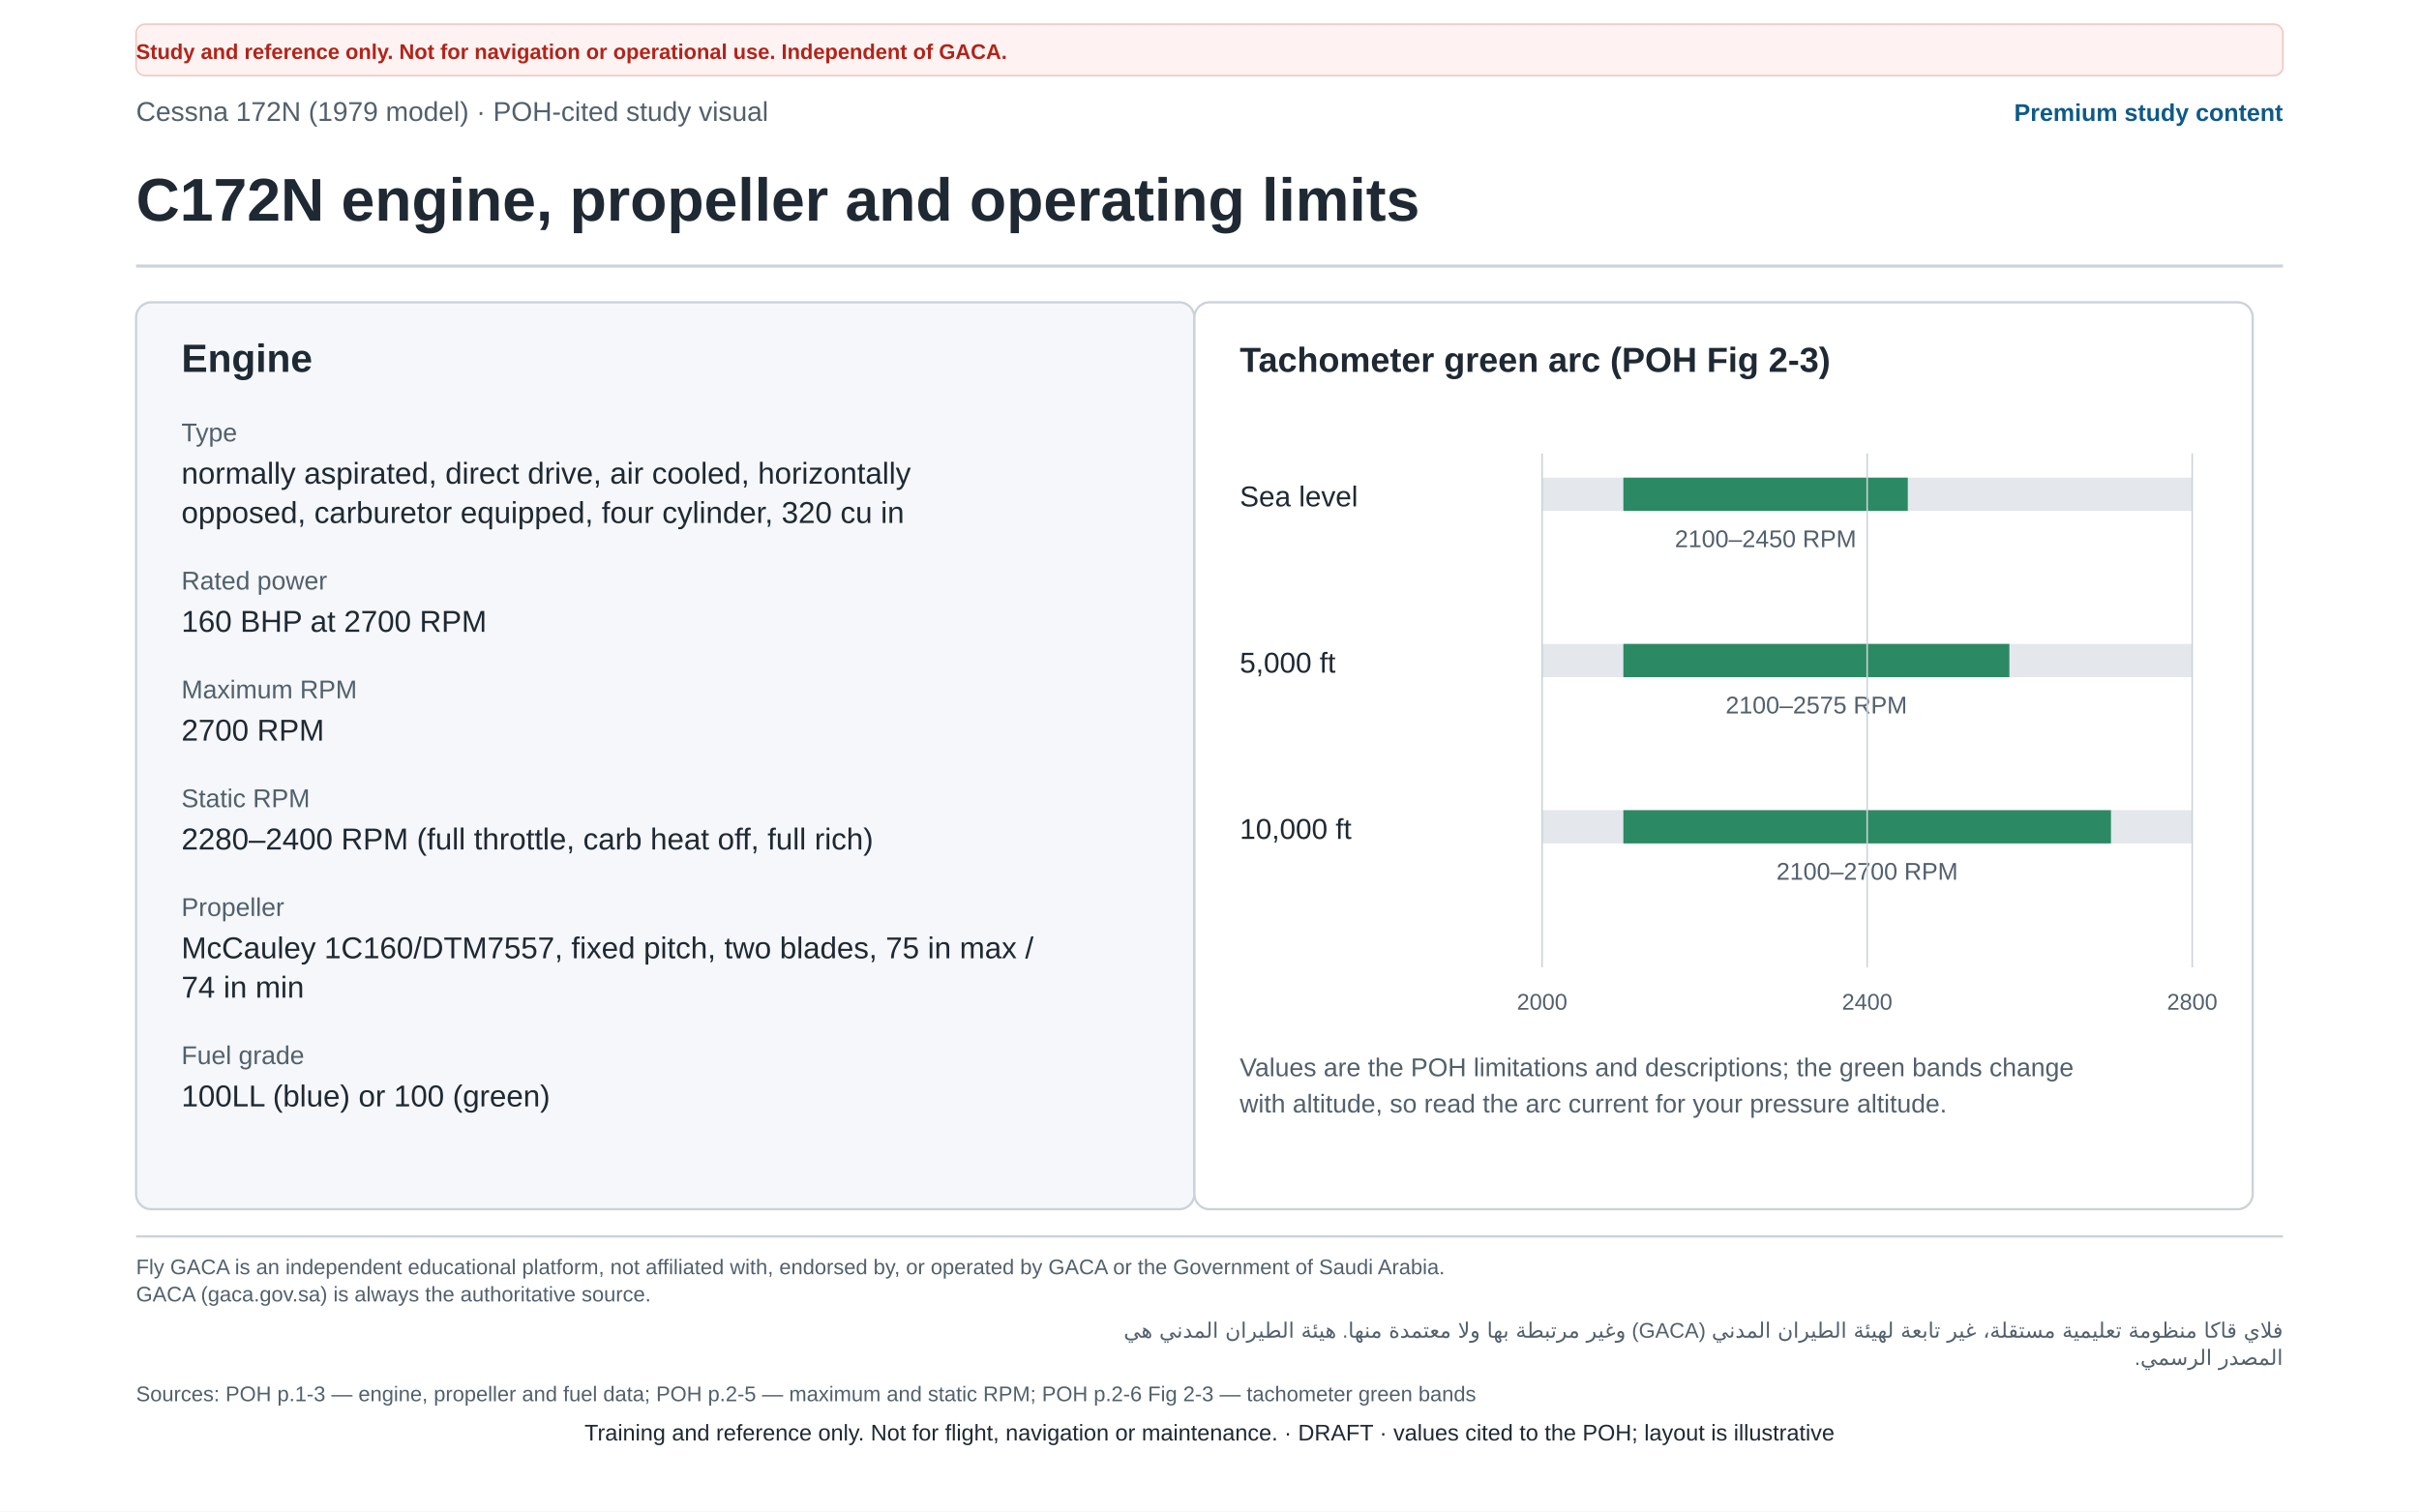
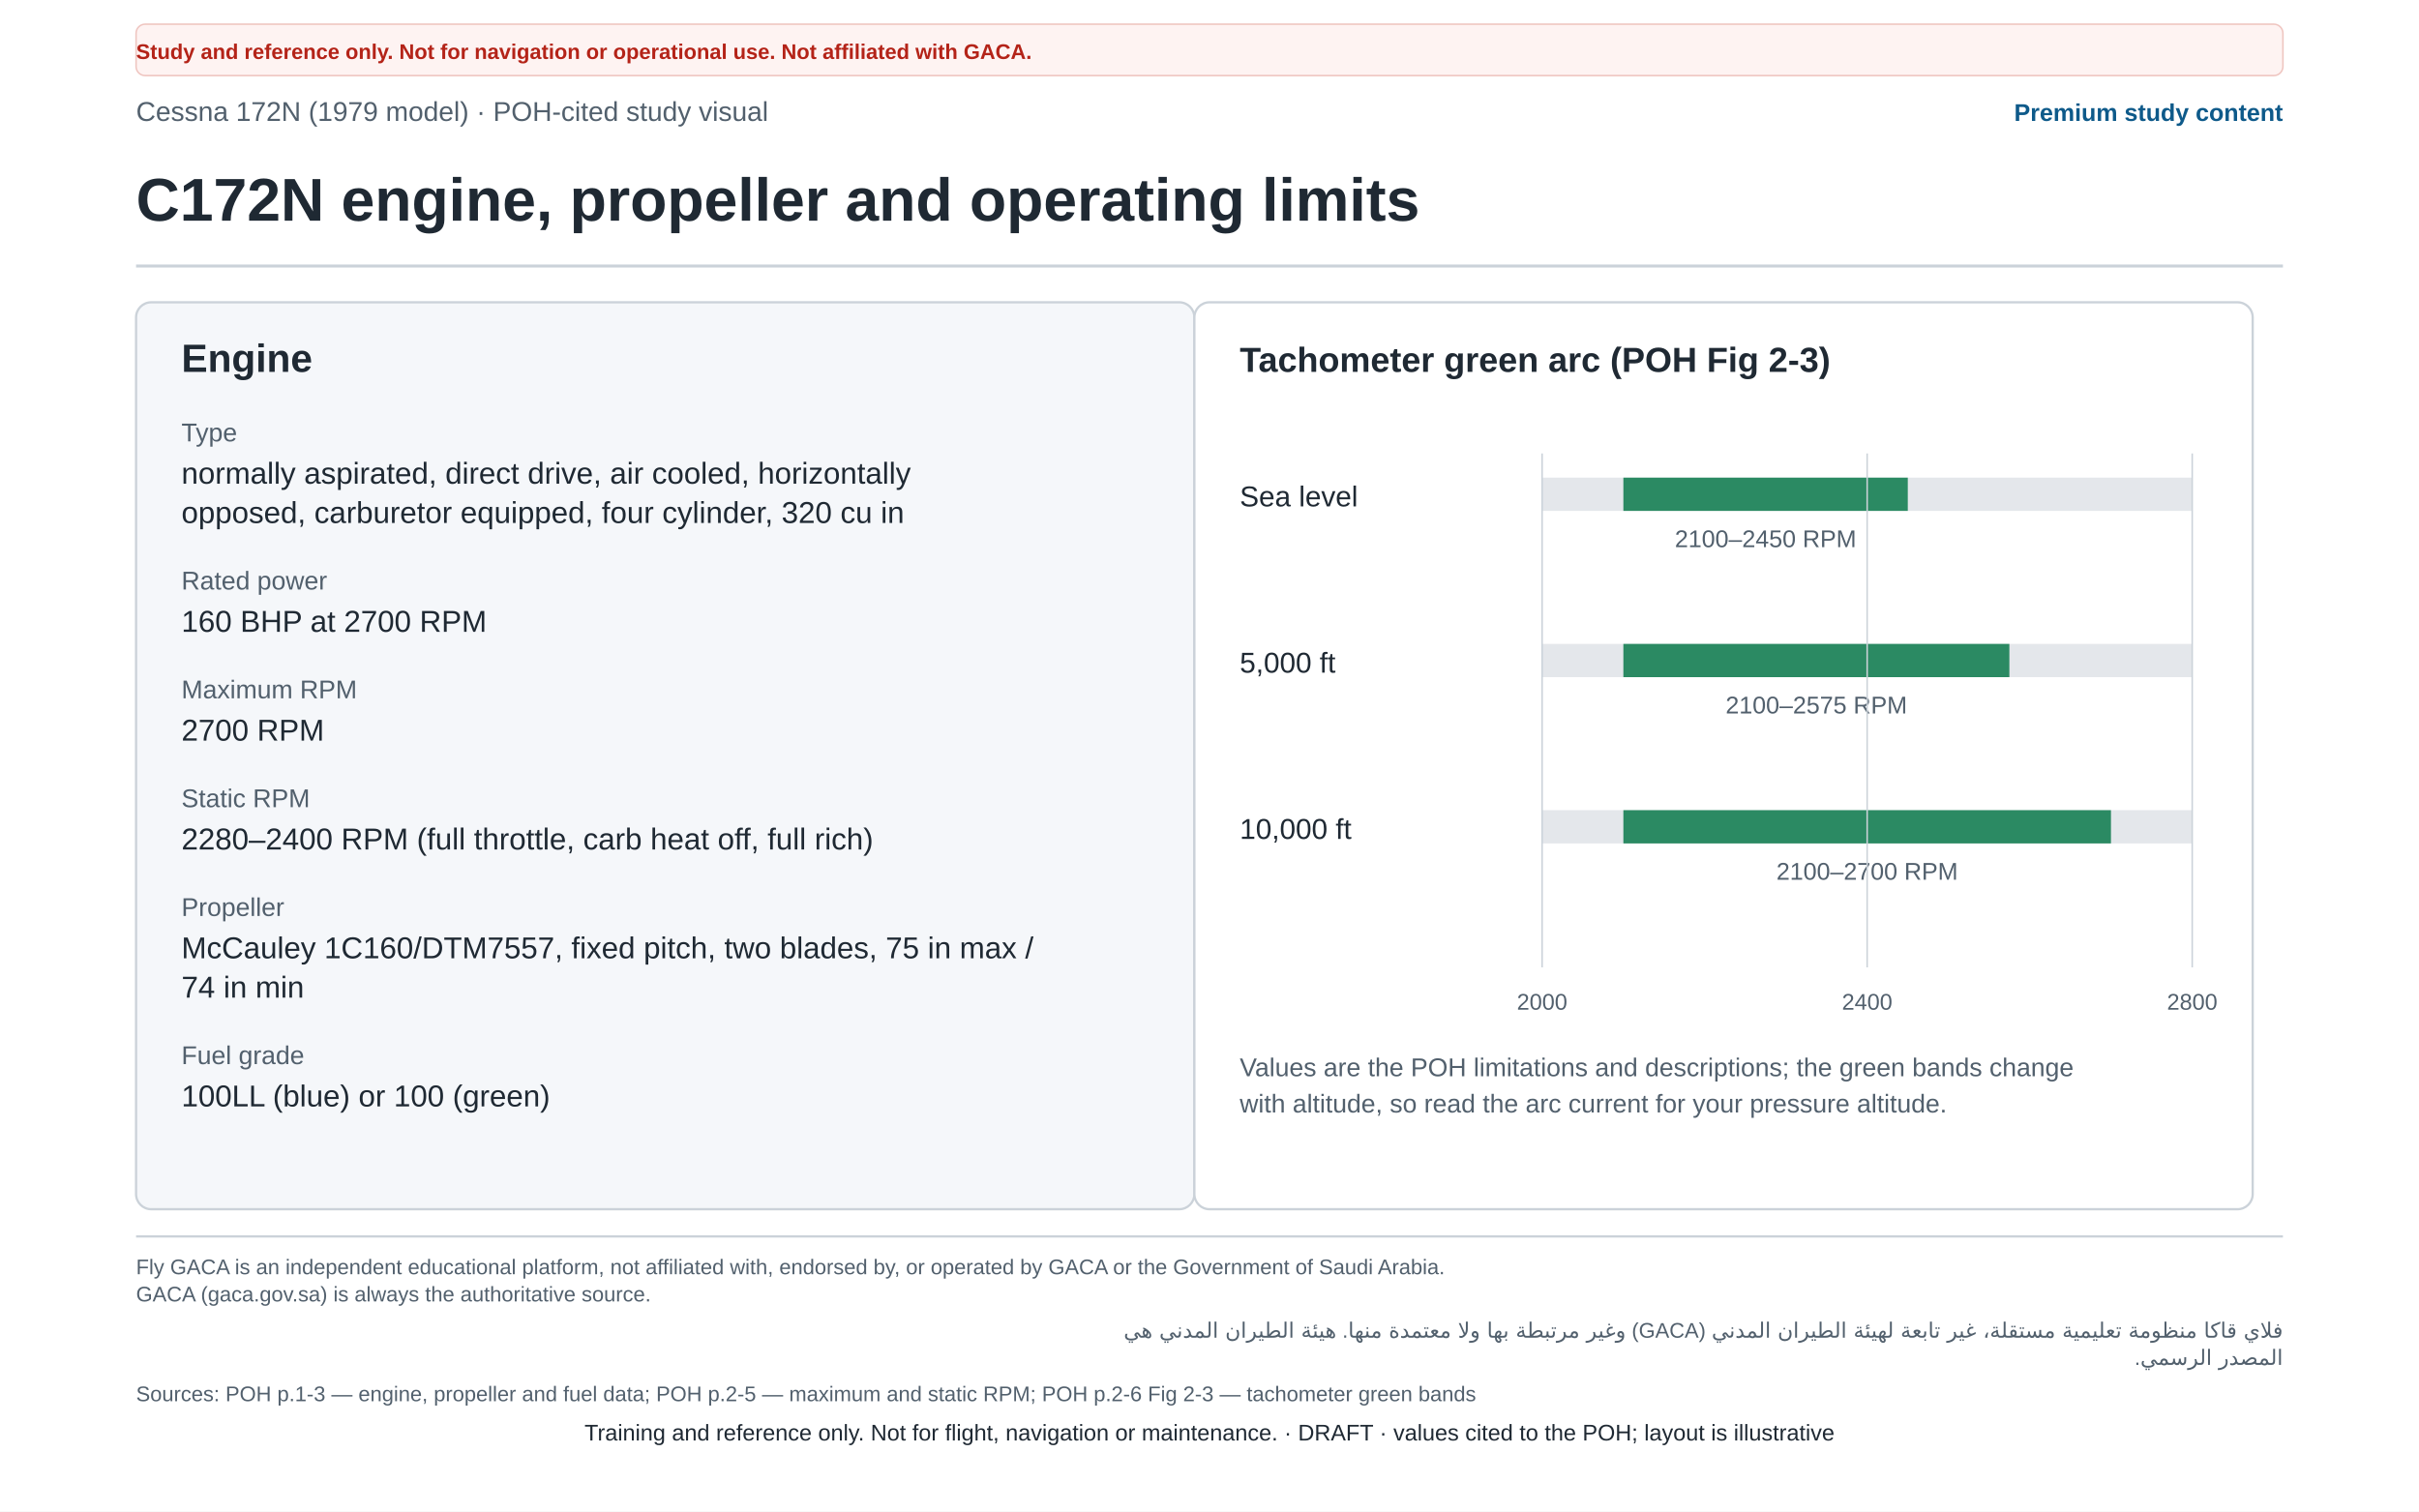
<svg xmlns="http://www.w3.org/2000/svg" viewBox="0 0 1600 1000" width="1600" height="1000" direction="ltr" lang="en" role="img" aria-labelledby="t">
  <rect x="0" y="0" width="1600" height="1000" fill="#FFFFFF" />
  <rect x="90" y="16" width="1420" height="34" fill="#FEF3F2" stroke="#EFC5C0" stroke-width="1" rx="6" />
-   <text x="90" y="39" text-anchor="start" font-family="IBM Plex Sans, IBM Plex Sans Arabic, Helvetica Neue, Arial, sans-serif" font-size="14" font-weight="600" fill="#B42318" direction="ltr">Study and reference only. Not for navigation or operational use. Independent of GACA.</text>
+   <text x="90" y="39" text-anchor="start" font-family="IBM Plex Sans, IBM Plex Sans Arabic, Helvetica Neue, Arial, sans-serif" font-size="14" font-weight="600" fill="#B42318" direction="ltr">Study and reference only. Not for navigation or operational use. Not affiliated with GACA.</text>
  <text x="90" y="80" text-anchor="start" font-family="IBM Plex Sans, IBM Plex Sans Arabic, Helvetica Neue, Arial, sans-serif" font-size="18" fill="#52606D">Cessna 172N (1979 model) · POH-cited study visual</text>
  <text x="1510" y="80" text-anchor="end" font-family="IBM Plex Sans, IBM Plex Sans Arabic, Helvetica Neue, Arial, sans-serif" font-size="16" font-weight="600" fill="#0E5A8A">Premium study content</text>
  <text x="90" y="146" text-anchor="start" font-family="IBM Plex Sans, IBM Plex Sans Arabic, Helvetica Neue, Arial, sans-serif" font-size="40" font-weight="600" fill="#1F2933">C172N engine, propeller and operating limits</text>
  <line x1="90" y1="176" x2="1510" y2="176" stroke="#CBD2D9" stroke-width="2" />
  <g>
    <rect x="90" y="200" width="700" height="600" fill="#F5F7FA" stroke="#CBD2D9" stroke-width="1.5" rx="10" />
    <text x="120" y="246" text-anchor="start" font-family="IBM Plex Sans, IBM Plex Sans Arabic, Helvetica Neue, Arial, sans-serif" font-size="26" font-weight="600" fill="#1F2933">Engine</text>
    <text x="120" y="292" text-anchor="start" font-family="IBM Plex Sans, IBM Plex Sans Arabic, Helvetica Neue, Arial, sans-serif" font-size="17" fill="#52606D">Type</text>
    <text x="120" y="320" text-anchor="start" font-family="IBM Plex Sans, IBM Plex Sans Arabic, Helvetica Neue, Arial, sans-serif" font-size="20" fill="#1F2933">⁦normally aspirated, direct drive, air cooled, horizontally⁩</text>
    <text x="120" y="346" text-anchor="start" font-family="IBM Plex Sans, IBM Plex Sans Arabic, Helvetica Neue, Arial, sans-serif" font-size="20" fill="#1F2933">⁦opposed, carburetor equipped, four cylinder, 320 cu in⁩</text>
    <text x="120" y="390" text-anchor="start" font-family="IBM Plex Sans, IBM Plex Sans Arabic, Helvetica Neue, Arial, sans-serif" font-size="17" fill="#52606D">Rated power</text>
    <text x="120" y="418" text-anchor="start" font-family="IBM Plex Sans, IBM Plex Sans Arabic, Helvetica Neue, Arial, sans-serif" font-size="20" fill="#1F2933">⁦160 BHP at 2700 RPM⁩</text>
    <text x="120" y="462" text-anchor="start" font-family="IBM Plex Sans, IBM Plex Sans Arabic, Helvetica Neue, Arial, sans-serif" font-size="17" fill="#52606D">Maximum RPM</text>
    <text x="120" y="490" text-anchor="start" font-family="IBM Plex Sans, IBM Plex Sans Arabic, Helvetica Neue, Arial, sans-serif" font-size="20" fill="#1F2933">⁦2700 RPM⁩</text>
    <text x="120" y="534" text-anchor="start" font-family="IBM Plex Sans, IBM Plex Sans Arabic, Helvetica Neue, Arial, sans-serif" font-size="17" fill="#52606D">Static RPM</text>
    <text x="120" y="562" text-anchor="start" font-family="IBM Plex Sans, IBM Plex Sans Arabic, Helvetica Neue, Arial, sans-serif" font-size="20" fill="#1F2933">⁦2280–2400 RPM (full throttle, carb heat off, full rich)⁩</text>
    <text x="120" y="606" text-anchor="start" font-family="IBM Plex Sans, IBM Plex Sans Arabic, Helvetica Neue, Arial, sans-serif" font-size="17" fill="#52606D">Propeller</text>
    <text x="120" y="634" text-anchor="start" font-family="IBM Plex Sans, IBM Plex Sans Arabic, Helvetica Neue, Arial, sans-serif" font-size="20" fill="#1F2933">⁦McCauley 1C160/DTM7557, fixed pitch, two blades, 75 in max /⁩</text>
    <text x="120" y="660" text-anchor="start" font-family="IBM Plex Sans, IBM Plex Sans Arabic, Helvetica Neue, Arial, sans-serif" font-size="20" fill="#1F2933">⁦74 in min⁩</text>
    <text x="120" y="704" text-anchor="start" font-family="IBM Plex Sans, IBM Plex Sans Arabic, Helvetica Neue, Arial, sans-serif" font-size="17" fill="#52606D">Fuel grade</text>
    <text x="120" y="732" text-anchor="start" font-family="IBM Plex Sans, IBM Plex Sans Arabic, Helvetica Neue, Arial, sans-serif" font-size="20" fill="#1F2933">⁦100LL (blue) or 100 (green)⁩</text>
    <rect x="790" y="200" width="700" height="600" fill="#FFFFFF" stroke="#CBD2D9" stroke-width="1.5" rx="10" />
    <text x="820" y="246" text-anchor="start" font-family="IBM Plex Sans, IBM Plex Sans Arabic, Helvetica Neue, Arial, sans-serif" font-size="23" font-weight="600" fill="#1F2933">Tachometer green arc (POH Fig 2-3)</text>
    <text x="820" y="335" text-anchor="start" font-family="IBM Plex Sans, IBM Plex Sans Arabic, Helvetica Neue, Arial, sans-serif" font-size="19" fill="#1F2933">Sea level</text>
    <rect x="1020" y="316" width="430" height="22" fill="#E4E7EB" />
    <rect x="1073.75" y="316" width="188.12" height="22" fill="#0B7A4B" opacity="0.85" />
    <text x="1167.81" y="362" text-anchor="middle" font-family="IBM Plex Sans, IBM Plex Sans Arabic, Helvetica Neue, Arial, sans-serif" font-size="16" fill="#52606D">⁦2100–2450⁩ RPM</text>
    <text x="820" y="445" text-anchor="start" font-family="IBM Plex Sans, IBM Plex Sans Arabic, Helvetica Neue, Arial, sans-serif" font-size="19" fill="#1F2933">5,000 ft</text>
    <rect x="1020" y="426" width="430" height="22" fill="#E4E7EB" />
    <rect x="1073.75" y="426" width="255.31" height="22" fill="#0B7A4B" opacity="0.85" />
    <text x="1201.41" y="472" text-anchor="middle" font-family="IBM Plex Sans, IBM Plex Sans Arabic, Helvetica Neue, Arial, sans-serif" font-size="16" fill="#52606D">⁦2100–2575⁩ RPM</text>
    <text x="820" y="555" text-anchor="start" font-family="IBM Plex Sans, IBM Plex Sans Arabic, Helvetica Neue, Arial, sans-serif" font-size="19" fill="#1F2933">10,000 ft</text>
    <rect x="1020" y="536" width="430" height="22" fill="#E4E7EB" />
    <rect x="1073.75" y="536" width="322.5" height="22" fill="#0B7A4B" opacity="0.85" />
    <text x="1235" y="582" text-anchor="middle" font-family="IBM Plex Sans, IBM Plex Sans Arabic, Helvetica Neue, Arial, sans-serif" font-size="16" fill="#52606D">⁦2100–2700⁩ RPM</text>
    <line x1="1020" y1="300" x2="1020" y2="640" stroke="#CBD2D9" stroke-width="1" />
    <text x="1020" y="668" text-anchor="middle" font-family="IBM Plex Sans, IBM Plex Sans Arabic, Helvetica Neue, Arial, sans-serif" font-size="15" fill="#52606D">2000</text>
    <line x1="1235" y1="300" x2="1235" y2="640" stroke="#CBD2D9" stroke-width="1" />
    <text x="1235" y="668" text-anchor="middle" font-family="IBM Plex Sans, IBM Plex Sans Arabic, Helvetica Neue, Arial, sans-serif" font-size="15" fill="#52606D">2400</text>
    <line x1="1450" y1="300" x2="1450" y2="640" stroke="#CBD2D9" stroke-width="1" />
    <text x="1450" y="668" text-anchor="middle" font-family="IBM Plex Sans, IBM Plex Sans Arabic, Helvetica Neue, Arial, sans-serif" font-size="15" fill="#52606D">2800</text>
    <text x="820" y="712" text-anchor="start" font-family="IBM Plex Sans, IBM Plex Sans Arabic, Helvetica Neue, Arial, sans-serif" font-size="17" fill="#52606D">Values are the POH limitations and descriptions; the green bands change</text>
    <text x="820" y="736" text-anchor="start" font-family="IBM Plex Sans, IBM Plex Sans Arabic, Helvetica Neue, Arial, sans-serif" font-size="17" fill="#52606D">with altitude, so read the arc current for your pressure altitude.</text>
  </g>
  <line x1="90" y1="818" x2="1510" y2="818" stroke="#CBD2D9" stroke-width="1.5" />
  <text x="90" y="843" text-anchor="start" font-family="IBM Plex Sans, IBM Plex Sans Arabic, Helvetica Neue, Arial, sans-serif" font-size="14" fill="#52606D" direction="ltr">Fly GACA is an independent educational platform, not affiliated with, endorsed by, or operated by GACA or the Government of Saudi Arabia.</text>
  <text x="90" y="861" text-anchor="start" font-family="IBM Plex Sans, IBM Plex Sans Arabic, Helvetica Neue, Arial, sans-serif" font-size="14" fill="#52606D" direction="ltr">GACA (gaca.gov.sa) is always the authoritative source.</text>
  <text x="1510" y="885" text-anchor="start" font-family="IBM Plex Sans, IBM Plex Sans Arabic, Helvetica Neue, Arial, sans-serif" font-size="14" fill="#52606D" direction="rtl">فلاي قاكا منظومة تعليمية مستقلة، غير تابعة لهيئة الطيران المدني (GACA) وغير مرتبطة بها ولا معتمدة منها. هيئة الطيران المدني هي</text>
  <text x="1510" y="903" text-anchor="start" font-family="IBM Plex Sans, IBM Plex Sans Arabic, Helvetica Neue, Arial, sans-serif" font-size="14" fill="#52606D" direction="rtl">المصدر الرسمي.</text>
  <text x="90" y="927" text-anchor="start" font-family="IBM Plex Sans, IBM Plex Sans Arabic, Helvetica Neue, Arial, sans-serif" font-size="14" fill="#52606D" direction="ltr">Sources: POH p.1-3 — engine, propeller and fuel data; POH p.2-5 — maximum and static RPM; POH p.2-6 Fig 2-3 — tachometer green bands</text>
  <text x="800" y="953" text-anchor="middle" font-family="IBM Plex Sans, IBM Plex Sans Arabic, Helvetica Neue, Arial, sans-serif" font-size="15" fill="#1F2933">Training and reference only. Not for flight, navigation or maintenance. · DRAFT · values cited to the POH; layout is illustrative</text>
</svg>
